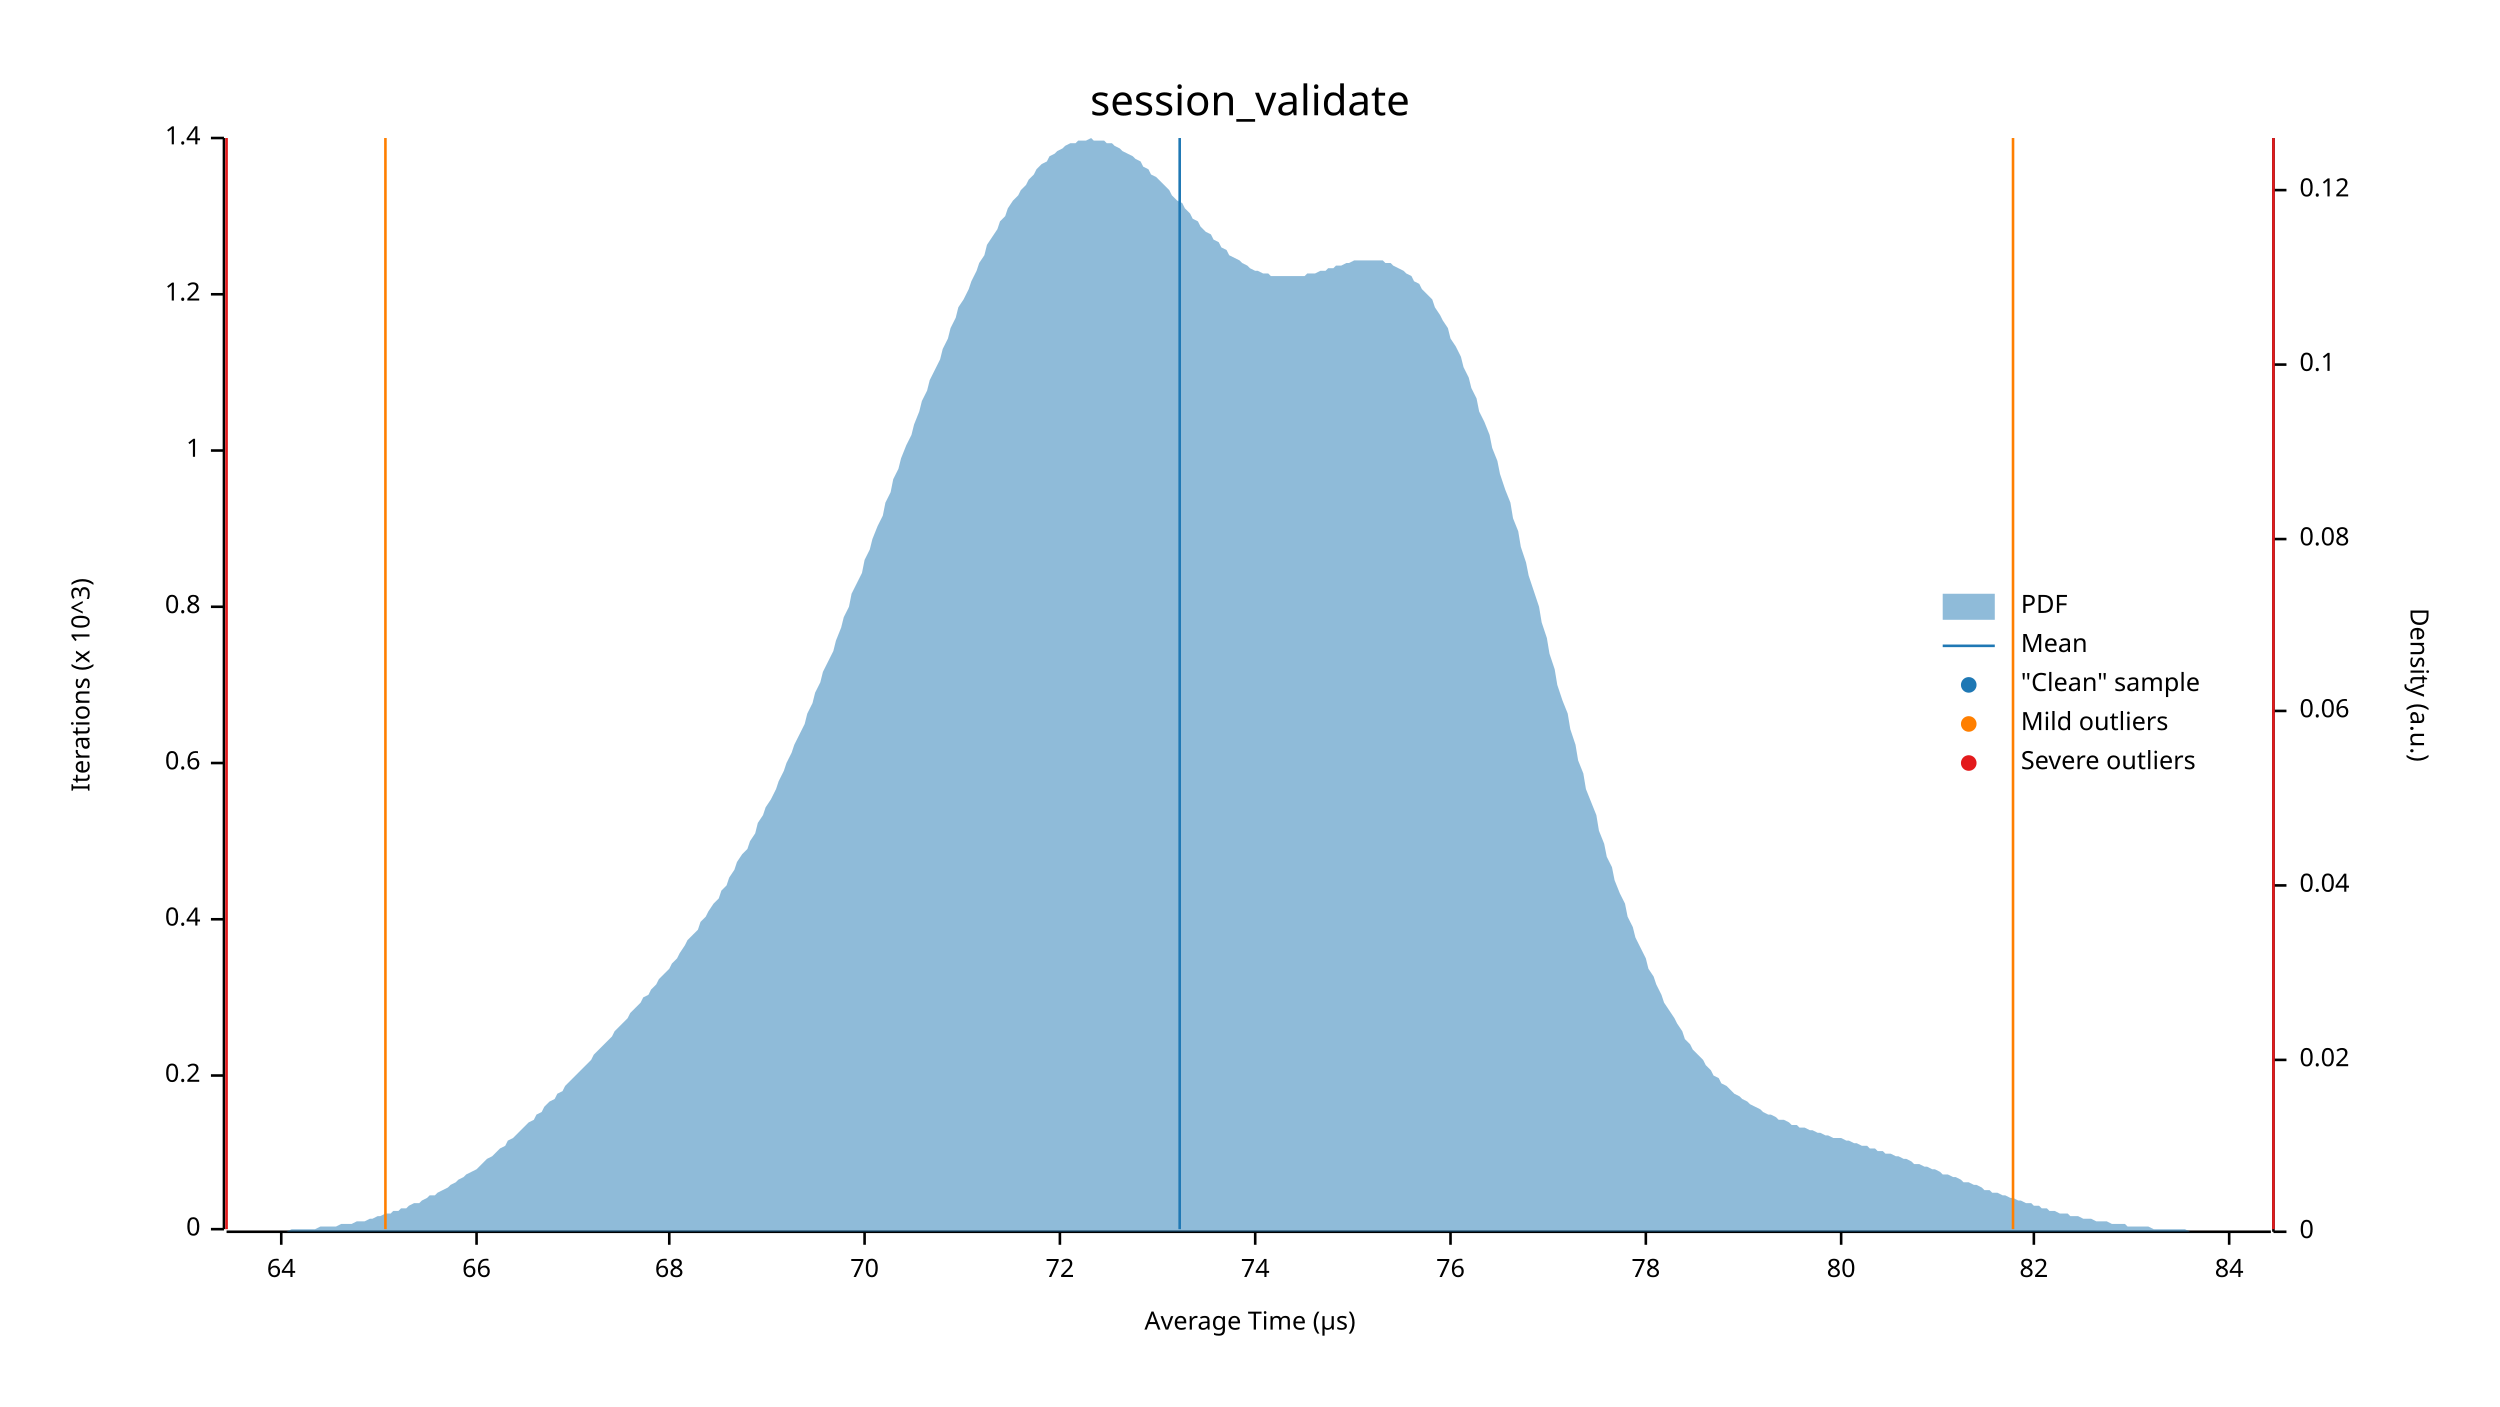
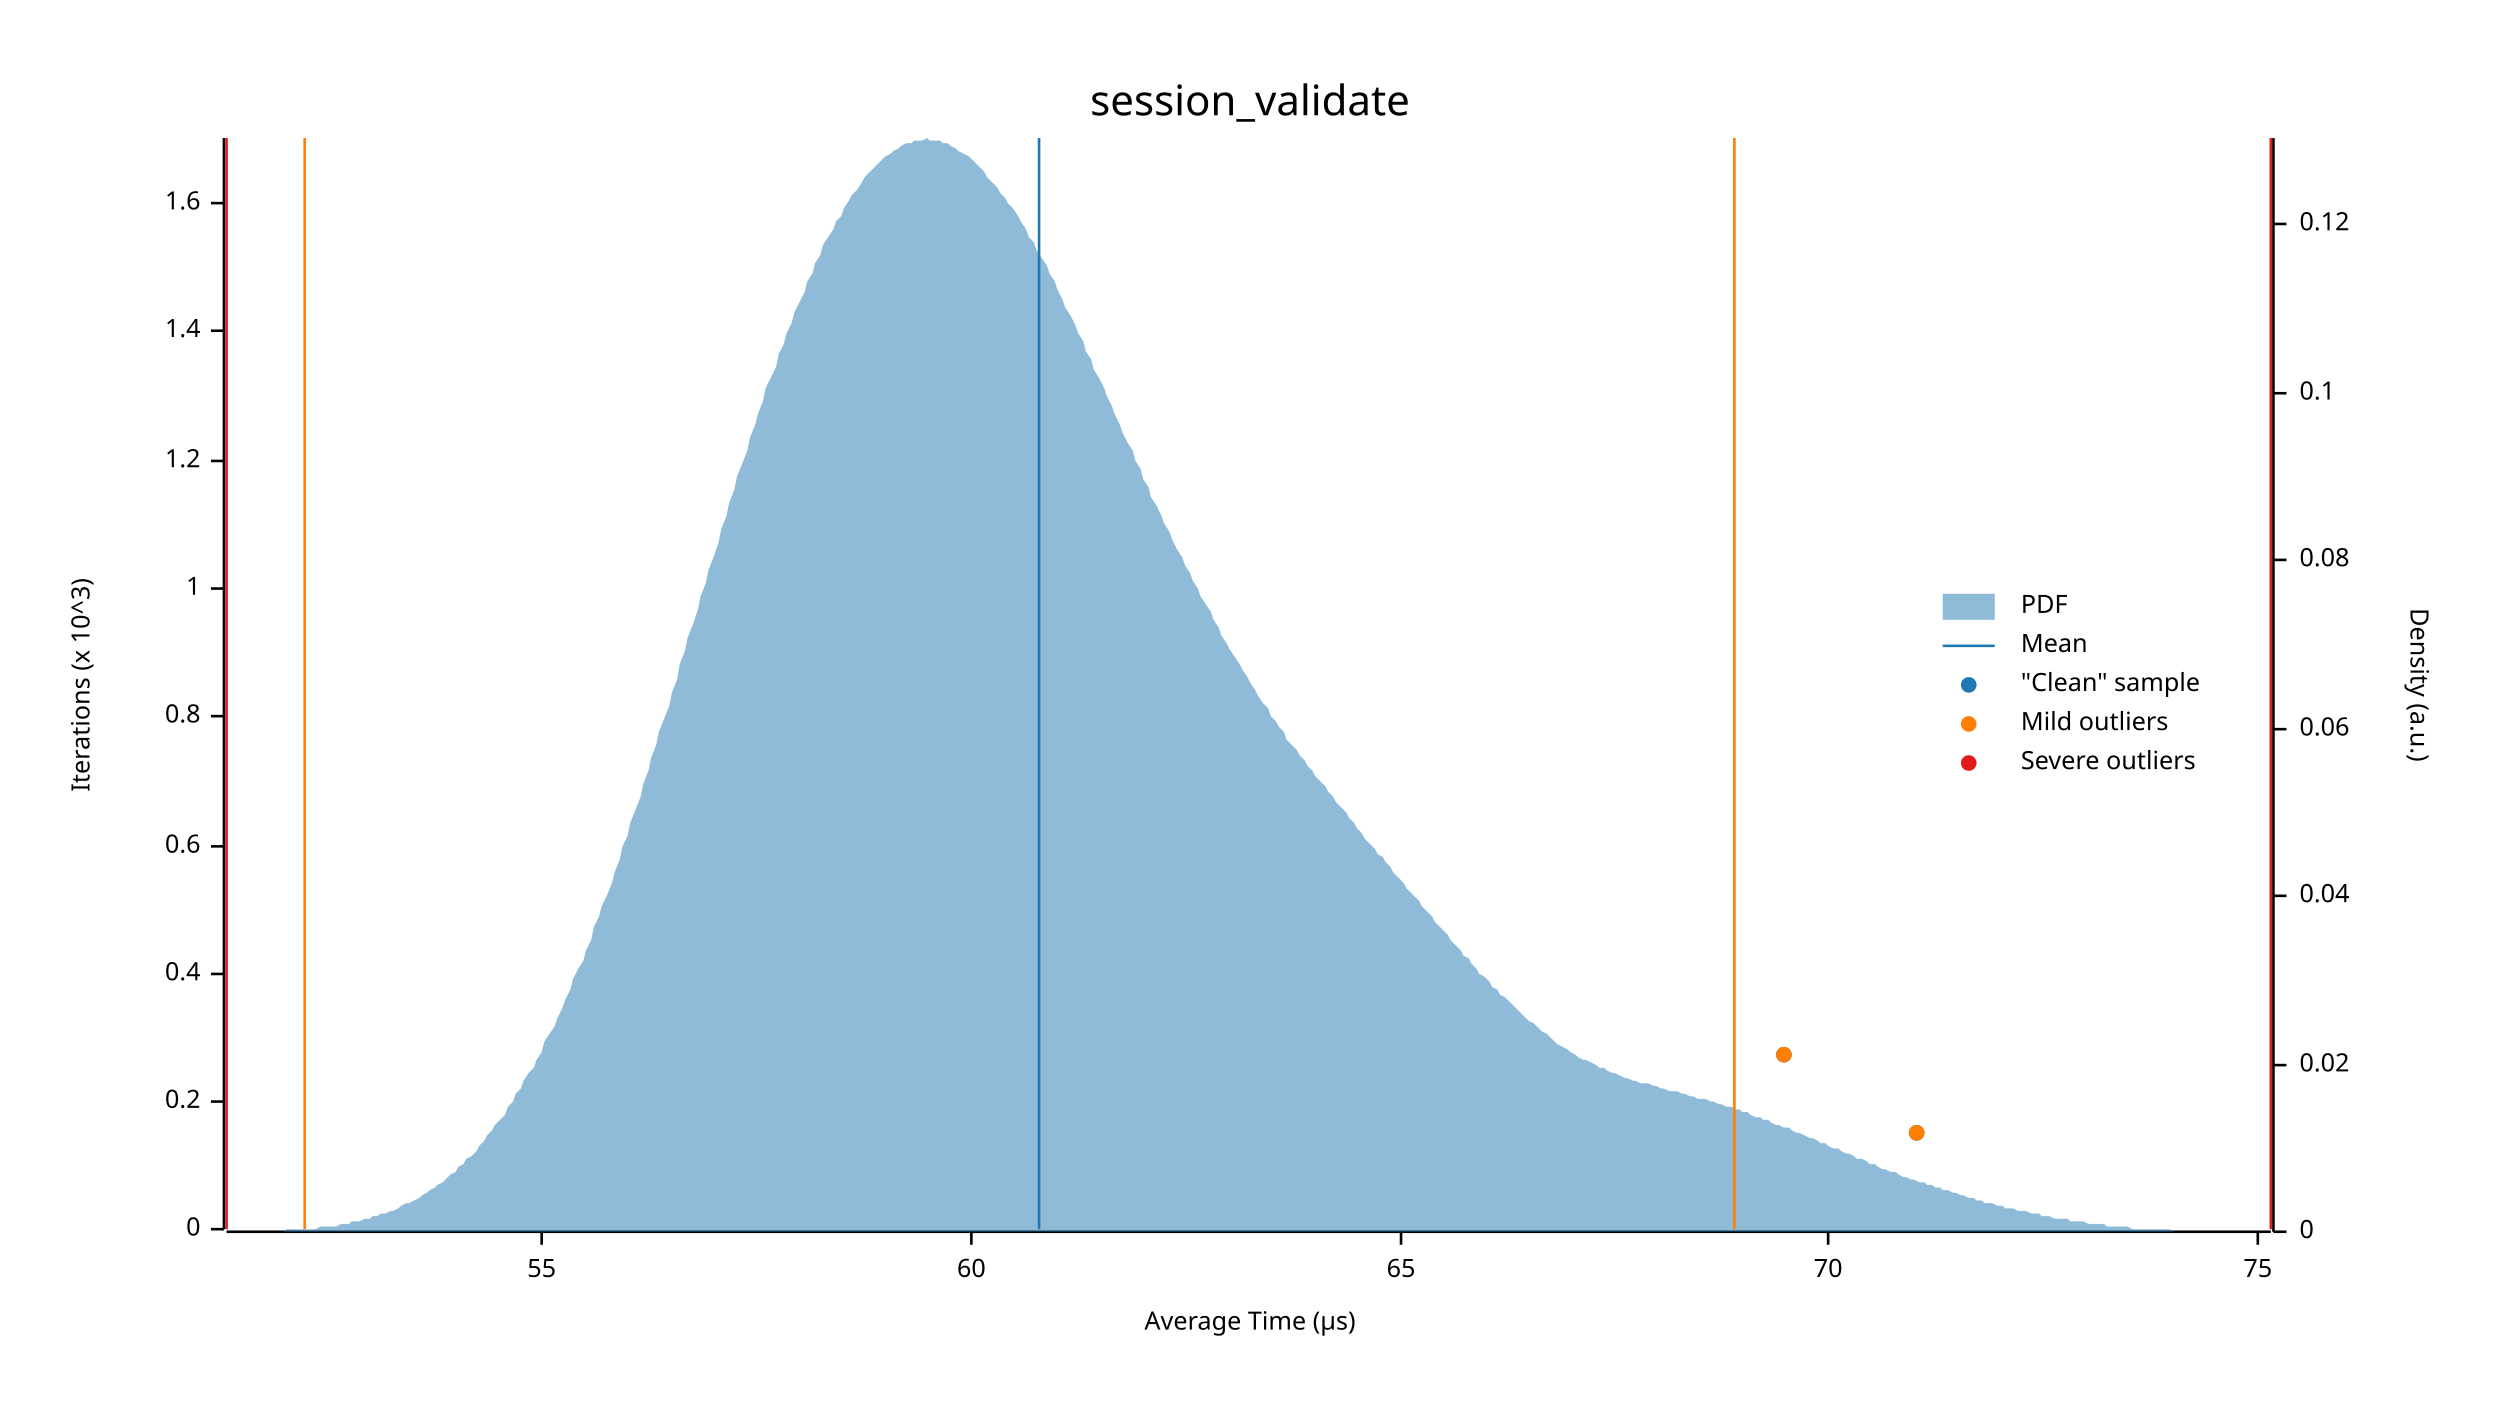
<svg xmlns="http://www.w3.org/2000/svg" width="960" height="540" viewBox="0 0 960 540">
  <text x="480" y="32" dy="0.76em" text-anchor="middle" font-family="sans-serif" font-size="16.129" opacity="1" fill="#000000">
session_validate
</text>
  <text x="27" y="263" dy="0.76em" text-anchor="middle" font-family="sans-serif" font-size="9.677" opacity="1" fill="#000000" transform="rotate(270, 27, 263)">
Iterations (x 10^3)
</text>
  <text x="480" y="513" dy="-0.5ex" text-anchor="middle" font-family="sans-serif" font-size="9.677" opacity="1" fill="#000000">
Average Time (µs)
</text>
  <polyline fill="none" opacity="1" stroke="#000000" stroke-width="1" points="86,53 86,472 " />
  <text x="77" y="472" dy="0.5ex" text-anchor="end" font-family="sans-serif" font-size="9.677" opacity="1" fill="#000000">
0
</text>
  <polyline fill="none" opacity="1" stroke="#000000" stroke-width="1" points="81,472 86,472 " />
-   <text x="77" y="413" dy="0.5ex" text-anchor="end" font-family="sans-serif" font-size="9.677" opacity="1" fill="#000000">
+   <text x="77" y="423" dy="0.5ex" text-anchor="end" font-family="sans-serif" font-size="9.677" opacity="1" fill="#000000">
0.2
</text>
-   <polyline fill="none" opacity="1" stroke="#000000" stroke-width="1" points="81,413 86,413 " />
-   <text x="77" y="353" dy="0.5ex" text-anchor="end" font-family="sans-serif" font-size="9.677" opacity="1" fill="#000000">
+   <polyline fill="none" opacity="1" stroke="#000000" stroke-width="1" points="81,423 86,423 " />
+   <text x="77" y="374" dy="0.5ex" text-anchor="end" font-family="sans-serif" font-size="9.677" opacity="1" fill="#000000">
0.4
</text>
-   <polyline fill="none" opacity="1" stroke="#000000" stroke-width="1" points="81,353 86,353 " />
-   <text x="77" y="293" dy="0.5ex" text-anchor="end" font-family="sans-serif" font-size="9.677" opacity="1" fill="#000000">
+   <polyline fill="none" opacity="1" stroke="#000000" stroke-width="1" points="81,374 86,374 " />
+   <text x="77" y="325" dy="0.5ex" text-anchor="end" font-family="sans-serif" font-size="9.677" opacity="1" fill="#000000">
0.6
</text>
-   <polyline fill="none" opacity="1" stroke="#000000" stroke-width="1" points="81,293 86,293 " />
-   <text x="77" y="233" dy="0.5ex" text-anchor="end" font-family="sans-serif" font-size="9.677" opacity="1" fill="#000000">
+   <polyline fill="none" opacity="1" stroke="#000000" stroke-width="1" points="81,325 86,325 " />
+   <text x="77" y="275" dy="0.5ex" text-anchor="end" font-family="sans-serif" font-size="9.677" opacity="1" fill="#000000">
0.8
</text>
-   <polyline fill="none" opacity="1" stroke="#000000" stroke-width="1" points="81,233 86,233 " />
-   <text x="77" y="173" dy="0.5ex" text-anchor="end" font-family="sans-serif" font-size="9.677" opacity="1" fill="#000000">
+   <polyline fill="none" opacity="1" stroke="#000000" stroke-width="1" points="81,275 86,275 " />
+   <text x="77" y="226" dy="0.5ex" text-anchor="end" font-family="sans-serif" font-size="9.677" opacity="1" fill="#000000">
1
</text>
-   <polyline fill="none" opacity="1" stroke="#000000" stroke-width="1" points="81,173 86,173 " />
-   <text x="77" y="113" dy="0.5ex" text-anchor="end" font-family="sans-serif" font-size="9.677" opacity="1" fill="#000000">
+   <polyline fill="none" opacity="1" stroke="#000000" stroke-width="1" points="81,226 86,226 " />
+   <text x="77" y="177" dy="0.5ex" text-anchor="end" font-family="sans-serif" font-size="9.677" opacity="1" fill="#000000">
1.2
</text>
-   <polyline fill="none" opacity="1" stroke="#000000" stroke-width="1" points="81,113 86,113 " />
-   <text x="77" y="53" dy="0.5ex" text-anchor="end" font-family="sans-serif" font-size="9.677" opacity="1" fill="#000000">
+   <polyline fill="none" opacity="1" stroke="#000000" stroke-width="1" points="81,177 86,177 " />
+   <text x="77" y="127" dy="0.5ex" text-anchor="end" font-family="sans-serif" font-size="9.677" opacity="1" fill="#000000">
1.4
</text>
-   <polyline fill="none" opacity="1" stroke="#000000" stroke-width="1" points="81,53 86,53 " />
+   <polyline fill="none" opacity="1" stroke="#000000" stroke-width="1" points="81,127 86,127 " />
+   <text x="77" y="78" dy="0.5ex" text-anchor="end" font-family="sans-serif" font-size="9.677" opacity="1" fill="#000000">
+ 1.6
+ </text>
+   <polyline fill="none" opacity="1" stroke="#000000" stroke-width="1" points="81,78 86,78 " />
  <polyline fill="none" opacity="1" stroke="#000000" stroke-width="1" points="87,473 872,473 " />
-   <text x="108" y="483" dy="0.76em" text-anchor="middle" font-family="sans-serif" font-size="9.677" opacity="1" fill="#000000">
- 64
+   <text x="208" y="483" dy="0.76em" text-anchor="middle" font-family="sans-serif" font-size="9.677" opacity="1" fill="#000000">
+ 55
</text>
-   <polyline fill="none" opacity="1" stroke="#000000" stroke-width="1" points="108,473 108,478 " />
-   <text x="183" y="483" dy="0.76em" text-anchor="middle" font-family="sans-serif" font-size="9.677" opacity="1" fill="#000000">
- 66
+   <polyline fill="none" opacity="1" stroke="#000000" stroke-width="1" points="208,473 208,478 " />
+   <text x="373" y="483" dy="0.76em" text-anchor="middle" font-family="sans-serif" font-size="9.677" opacity="1" fill="#000000">
+ 60
</text>
-   <polyline fill="none" opacity="1" stroke="#000000" stroke-width="1" points="183,473 183,478 " />
-   <text x="257" y="483" dy="0.76em" text-anchor="middle" font-family="sans-serif" font-size="9.677" opacity="1" fill="#000000">
- 68
+   <polyline fill="none" opacity="1" stroke="#000000" stroke-width="1" points="373,473 373,478 " />
+   <text x="538" y="483" dy="0.76em" text-anchor="middle" font-family="sans-serif" font-size="9.677" opacity="1" fill="#000000">
+ 65
</text>
-   <polyline fill="none" opacity="1" stroke="#000000" stroke-width="1" points="257,473 257,478 " />
-   <text x="332" y="483" dy="0.76em" text-anchor="middle" font-family="sans-serif" font-size="9.677" opacity="1" fill="#000000">
+   <polyline fill="none" opacity="1" stroke="#000000" stroke-width="1" points="538,473 538,478 " />
+   <text x="702" y="483" dy="0.76em" text-anchor="middle" font-family="sans-serif" font-size="9.677" opacity="1" fill="#000000">
70
</text>
-   <polyline fill="none" opacity="1" stroke="#000000" stroke-width="1" points="332,473 332,478 " />
-   <text x="407" y="483" dy="0.76em" text-anchor="middle" font-family="sans-serif" font-size="9.677" opacity="1" fill="#000000">
- 72
+   <polyline fill="none" opacity="1" stroke="#000000" stroke-width="1" points="702,473 702,478 " />
+   <text x="867" y="483" dy="0.76em" text-anchor="middle" font-family="sans-serif" font-size="9.677" opacity="1" fill="#000000">
+ 75
</text>
-   <polyline fill="none" opacity="1" stroke="#000000" stroke-width="1" points="407,473 407,478 " />
-   <text x="482" y="483" dy="0.76em" text-anchor="middle" font-family="sans-serif" font-size="9.677" opacity="1" fill="#000000">
- 74
- </text>
-   <polyline fill="none" opacity="1" stroke="#000000" stroke-width="1" points="482,473 482,478 " />
-   <text x="557" y="483" dy="0.76em" text-anchor="middle" font-family="sans-serif" font-size="9.677" opacity="1" fill="#000000">
- 76
- </text>
-   <polyline fill="none" opacity="1" stroke="#000000" stroke-width="1" points="557,473 557,478 " />
-   <text x="632" y="483" dy="0.76em" text-anchor="middle" font-family="sans-serif" font-size="9.677" opacity="1" fill="#000000">
- 78
- </text>
-   <polyline fill="none" opacity="1" stroke="#000000" stroke-width="1" points="632,473 632,478 " />
-   <text x="707" y="483" dy="0.76em" text-anchor="middle" font-family="sans-serif" font-size="9.677" opacity="1" fill="#000000">
- 80
- </text>
-   <polyline fill="none" opacity="1" stroke="#000000" stroke-width="1" points="707,473 707,478 " />
-   <text x="781" y="483" dy="0.76em" text-anchor="middle" font-family="sans-serif" font-size="9.677" opacity="1" fill="#000000">
- 82
- </text>
-   <polyline fill="none" opacity="1" stroke="#000000" stroke-width="1" points="781,473 781,478 " />
-   <text x="856" y="483" dy="0.76em" text-anchor="middle" font-family="sans-serif" font-size="9.677" opacity="1" fill="#000000">
- 84
- </text>
-   <polyline fill="none" opacity="1" stroke="#000000" stroke-width="1" points="856,473 856,478 " />
+   <polyline fill="none" opacity="1" stroke="#000000" stroke-width="1" points="867,473 867,478 " />
  <text x="933" y="263" dy="0.76em" text-anchor="middle" font-family="sans-serif" font-size="9.677" opacity="1" fill="#000000" transform="rotate(90, 933, 263)">
Density (a.u.)
</text>
  <polyline fill="none" opacity="1" stroke="#000000" stroke-width="1" points="873,53 873,473 " />
  <text x="883" y="473" dy="0.5ex" text-anchor="start" font-family="sans-serif" font-size="9.677" opacity="1" fill="#000000">
0
</text>
  <polyline fill="none" opacity="1" stroke="#000000" stroke-width="1" points="873,473 878,473 " />
-   <text x="883" y="407" dy="0.5ex" text-anchor="start" font-family="sans-serif" font-size="9.677" opacity="1" fill="#000000">
+   <text x="883" y="409" dy="0.5ex" text-anchor="start" font-family="sans-serif" font-size="9.677" opacity="1" fill="#000000">
0.02
</text>
-   <polyline fill="none" opacity="1" stroke="#000000" stroke-width="1" points="873,407 878,407 " />
-   <text x="883" y="340" dy="0.5ex" text-anchor="start" font-family="sans-serif" font-size="9.677" opacity="1" fill="#000000">
+   <polyline fill="none" opacity="1" stroke="#000000" stroke-width="1" points="873,409 878,409 " />
+   <text x="883" y="344" dy="0.5ex" text-anchor="start" font-family="sans-serif" font-size="9.677" opacity="1" fill="#000000">
0.04
</text>
-   <polyline fill="none" opacity="1" stroke="#000000" stroke-width="1" points="873,340 878,340 " />
-   <text x="883" y="273" dy="0.5ex" text-anchor="start" font-family="sans-serif" font-size="9.677" opacity="1" fill="#000000">
+   <polyline fill="none" opacity="1" stroke="#000000" stroke-width="1" points="873,344 878,344 " />
+   <text x="883" y="280" dy="0.5ex" text-anchor="start" font-family="sans-serif" font-size="9.677" opacity="1" fill="#000000">
0.06
</text>
-   <polyline fill="none" opacity="1" stroke="#000000" stroke-width="1" points="873,273 878,273 " />
-   <text x="883" y="207" dy="0.5ex" text-anchor="start" font-family="sans-serif" font-size="9.677" opacity="1" fill="#000000">
+   <polyline fill="none" opacity="1" stroke="#000000" stroke-width="1" points="873,280 878,280 " />
+   <text x="883" y="215" dy="0.5ex" text-anchor="start" font-family="sans-serif" font-size="9.677" opacity="1" fill="#000000">
0.08
</text>
-   <polyline fill="none" opacity="1" stroke="#000000" stroke-width="1" points="873,207 878,207 " />
-   <text x="883" y="140" dy="0.5ex" text-anchor="start" font-family="sans-serif" font-size="9.677" opacity="1" fill="#000000">
+   <polyline fill="none" opacity="1" stroke="#000000" stroke-width="1" points="873,215 878,215 " />
+   <text x="883" y="151" dy="0.5ex" text-anchor="start" font-family="sans-serif" font-size="9.677" opacity="1" fill="#000000">
0.1
</text>
-   <polyline fill="none" opacity="1" stroke="#000000" stroke-width="1" points="873,140 878,140 " />
-   <text x="883" y="73" dy="0.5ex" text-anchor="start" font-family="sans-serif" font-size="9.677" opacity="1" fill="#000000">
+   <polyline fill="none" opacity="1" stroke="#000000" stroke-width="1" points="873,151 878,151 " />
+   <text x="883" y="86" dy="0.5ex" text-anchor="start" font-family="sans-serif" font-size="9.677" opacity="1" fill="#000000">
0.12
</text>
-   <polyline fill="none" opacity="1" stroke="#000000" stroke-width="1" points="873,73 878,73 " />
-   <polygon opacity="0.5" fill="#1F78B4" points="87,473 88,473 90,473 91,473 93,473 94,473 96,473 98,473 99,473 101,473 102,473 104,473 105,473 107,473 109,473 110,473 112,472 113,472 115,472 116,472 118,472 120,472 121,472 123,471 124,471 126,471 127,471 129,471 131,470 132,470 134,470 135,470 137,469 138,469 140,469 142,468 143,468 145,467 146,467 148,466 150,466 151,465 153,465 154,464 156,464 157,463 159,462 161,462 162,461 164,460 165,459 167,459 168,458 170,457 172,456 173,455 175,454 176,453 178,452 179,451 181,450 183,449 184,448 186,446 187,445 189,444 190,443 192,441 194,440 195,438 197,437 198,436 200,434 201,433 203,431 205,430 206,428 208,427 209,425 211,423 213,422 214,420 216,419 217,417 219,415 220,414 222,412 224,410 225,409 227,407 228,405 230,403 231,402 233,400 235,398 236,396 238,394 239,393 241,391 242,389 244,387 246,385 247,383 249,382 250,380 252,378 253,376 255,374 257,372 258,370 260,368 261,366 263,363 264,361 266,359 268,357 269,354 271,352 272,350 274,347 276,345 277,342 279,340 280,337 282,334 283,331 285,328 287,326 288,323 290,320 291,316 293,313 294,310 296,307 298,303 299,300 301,296 302,293 304,289 305,286 307,282 309,278 310,274 312,270 313,266 315,262 316,258 318,254 320,250 321,246 323,241 324,237 326,233 327,228 329,224 331,220 332,215 334,211 335,207 337,202 339,198 340,193 342,189 343,184 345,180 346,176 348,171 350,167 351,163 353,158 354,154 356,150 357,146 359,142 361,138 362,134 364,130 365,126 367,122 368,118 370,115 372,111 373,108 375,104 376,101 378,98 379,94 381,91 383,88 384,85 386,83 387,80 389,77 391,75 392,73 394,71 395,69 397,67 398,65 400,63 402,62 403,60 405,59 406,58 408,57 409,56 411,55 413,55 414,54 416,54 417,54 419,53 420,54 422,54 424,54 425,55 427,55 428,56 430,57 431,58 433,59 435,60 436,61 438,62 439,64 441,65 442,67 444,68 446,70 447,71 449,73 450,75 452,77 454,78 455,80 457,82 458,84 460,85 461,87 463,89 465,90 466,92 468,93 469,95 471,96 472,98 474,99 476,100 477,101 479,102 480,103 482,104 483,104 485,105 487,105 488,106 490,106 491,106 493,106 494,106 496,106 498,106 499,106 501,106 502,105 504,105 505,105 507,104 509,104 510,103 512,103 513,102 515,102 517,101 518,101 520,100 521,100 523,100 524,100 526,100 528,100 529,100 531,100 532,101 534,101 535,102 537,103 539,104 540,105 542,106 543,108 545,109 546,111 548,113 550,115 551,118 553,121 554,123 556,126 557,130 559,133 561,137 562,141 564,145 565,149 567,153 568,158 570,162 572,167 573,172 575,177 576,182 578,188 580,193 581,199 583,204 584,210 586,216 587,221 589,227 591,233 592,239 594,245 595,251 597,257 598,263 600,269 602,274 603,280 605,286 606,292 608,297 609,303 611,308 613,313 614,319 616,324 617,329 619,333 620,338 622,343 624,347 625,352 627,356 628,360 630,364 632,368 633,372 635,375 636,378 638,382 639,385 641,388 643,391 644,393 646,396 647,399 649,401 650,403 652,405 654,407 655,409 657,411 658,413 660,414 661,416 663,417 665,419 666,420 668,421 669,422 671,423 672,424 674,425 676,426 677,427 679,428 680,428 682,429 683,430 685,430 687,431 688,432 690,432 691,433 693,433 695,434 696,434 698,435 699,435 701,436 702,436 704,437 706,437 707,437 709,438 710,438 712,439 713,439 715,440 717,440 718,441 720,441 721,442 723,442 724,443 726,443 728,444 729,444 731,445 732,445 734,446 735,447 737,447 739,448 740,448 742,449 743,449 745,450 746,451 748,451 750,452 751,452 753,453 754,454 756,454 758,455 759,455 761,456 762,457 764,457 765,458 767,458 769,459 770,459 772,460 773,460 775,461 776,461 778,462 780,462 781,463 783,463 784,464 786,464 787,465 789,465 791,466 792,466 794,466 795,467 797,467 798,467 800,468 802,468 803,468 805,469 806,469 808,469 809,469 811,470 813,470 814,470 816,470 817,471 819,471 821,471 822,471 824,471 825,471 827,472 828,472 830,472 832,472 833,472 835,472 836,472 838,472 839,472 841,473 843,473 844,473 846,473 847,473 849,473 850,473 852,473 854,473 855,473 857,473 858,473 860,473 861,473 863,473 865,473 866,473 868,473 869,473 871,473 873,473 873,473 87,473 " />
-   <polyline fill="none" opacity="1" stroke="#1F78B4" stroke-width="1" points="453,472 453,53 " />
-   <polyline fill="none" opacity="1" stroke="#FF7F00" stroke-width="1" points="148,472 148,53 " />
-   <polyline fill="none" opacity="1" stroke="#FF7F00" stroke-width="1" points="773,472 773,53 " />
+   <polyline fill="none" opacity="1" stroke="#000000" stroke-width="1" points="873,86 878,86 " />
+   <polygon opacity="0.5" fill="#1F78B4" points="87,473 88,473 90,473 91,473 93,473 94,473 96,473 98,473 99,473 101,473 102,473 104,473 105,473 107,473 109,473 110,472 112,472 113,472 115,472 116,472 118,472 120,472 121,472 123,471 124,471 126,471 127,471 129,471 131,470 132,470 134,470 135,469 137,469 138,469 140,468 142,468 143,467 145,467 146,466 148,466 150,465 151,465 153,464 154,463 156,462 157,462 159,461 161,460 162,459 164,458 165,457 167,456 168,455 170,454 172,452 173,451 175,450 176,448 178,447 179,445 181,444 183,442 184,440 186,438 187,436 189,434 190,432 192,430 194,428 195,425 197,423 198,420 200,418 201,415 203,412 205,410 206,407 208,404 209,400 211,397 213,394 214,391 216,387 217,384 219,380 220,376 222,372 224,369 225,365 227,361 228,356 230,352 231,348 233,344 235,339 236,335 238,330 239,325 241,321 242,316 244,311 246,306 247,301 249,296 250,291 252,286 253,281 255,276 257,271 258,266 260,261 261,255 263,250 264,245 266,240 268,234 269,229 271,224 272,219 274,214 276,208 277,203 279,198 280,193 282,188 283,183 285,178 287,173 288,168 290,163 291,159 293,154 294,149 296,145 298,141 299,136 301,132 302,128 304,124 305,120 307,116 309,112 310,108 312,105 313,101 315,98 316,94 318,91 320,88 321,85 323,83 324,80 326,77 327,75 329,73 331,70 332,68 334,66 335,65 337,63 339,61 340,60 342,59 343,58 345,57 346,56 348,55 350,55 351,54 353,54 354,54 356,53 357,54 359,54 361,54 362,55 364,55 365,56 367,57 368,58 370,59 372,60 373,61 375,63 376,64 378,66 379,68 381,70 383,72 384,74 386,76 387,78 389,80 391,83 392,85 394,88 395,91 397,93 398,96 400,99 402,102 403,105 405,108 406,111 408,115 409,118 411,121 413,125 414,128 416,131 417,135 419,138 420,142 422,145 424,149 425,152 427,156 428,159 430,163 431,166 433,170 435,173 436,177 438,180 439,184 441,187 442,191 444,194 446,198 447,201 449,204 450,207 452,211 454,214 455,217 457,220 458,223 460,226 461,229 463,232 465,235 466,238 468,241 469,244 471,247 472,249 474,252 476,255 477,257 479,260 480,262 482,265 483,267 485,270 487,272 488,275 490,277 491,279 493,281 494,284 496,286 498,288 499,290 501,292 502,294 504,296 505,298 507,300 509,302 510,304 512,306 513,308 515,310 517,312 518,314 520,316 521,318 523,320 524,322 526,324 528,326 529,328 531,329 532,331 534,333 535,335 537,337 539,339 540,341 542,343 543,344 545,346 546,348 548,350 550,352 551,354 553,356 554,357 556,359 557,361 559,363 561,365 562,367 564,368 565,370 567,372 568,374 570,375 572,377 573,379 575,380 576,382 578,383 580,385 581,386 583,388 584,389 586,391 587,392 589,393 591,395 592,396 594,397 595,398 597,400 598,401 600,402 602,403 603,404 605,405 606,406 608,407 609,407 611,408 613,409 614,410 616,410 617,411 619,412 620,412 622,413 624,414 625,414 627,415 628,415 630,416 632,416 633,416 635,417 636,417 638,418 639,418 641,419 643,419 644,419 646,420 647,420 649,421 650,421 652,422 654,422 655,422 657,423 658,423 660,424 661,424 663,425 665,425 666,426 668,426 669,427 671,427 672,428 674,429 676,429 677,430 679,430 680,431 682,432 683,432 685,433 687,433 688,434 690,435 691,435 693,436 695,437 696,437 698,438 699,439 701,439 702,440 704,441 706,441 707,442 709,443 710,443 712,444 713,445 715,445 717,446 718,447 720,447 721,448 723,449 724,449 726,450 728,450 729,451 731,452 732,452 734,453 735,453 737,454 739,454 740,455 742,455 743,456 745,456 746,457 748,457 750,458 751,458 753,459 754,459 756,460 758,460 759,461 761,461 762,462 764,462 765,462 767,463 769,463 770,464 772,464 773,464 775,465 776,465 778,465 780,466 781,466 783,466 784,467 786,467 787,467 789,468 791,468 792,468 794,468 795,469 797,469 798,469 800,469 802,470 803,470 805,470 806,470 808,470 809,471 811,471 813,471 814,471 816,471 817,471 819,472 821,472 822,472 824,472 825,472 827,472 828,472 830,472 832,472 833,472 835,473 836,473 838,473 839,473 841,473 843,473 844,473 846,473 847,473 849,473 850,473 852,473 854,473 855,473 857,473 858,473 860,473 861,473 863,473 865,473 866,473 868,473 869,473 871,473 873,473 873,473 87,473 " />
+   <polyline fill="none" opacity="1" stroke="#1F78B4" stroke-width="1" points="399,472 399,53 " />
+   <polyline fill="none" opacity="1" stroke="#FF7F00" stroke-width="1" points="117,472 117,53 " />
+   <polyline fill="none" opacity="1" stroke="#FF7F00" stroke-width="1" points="666,472 666,53 " />
  <polyline fill="none" opacity="1" stroke="#E31A1C" stroke-width="1" points="87,472 87,53 " />
-   <polyline fill="none" opacity="1" stroke="#E31A1C" stroke-width="1" points="873,472 873,53 " />
+   <polyline fill="none" opacity="1" stroke="#E31A1C" stroke-width="1" points="872,472 872,53 " />
+   <circle cx="736" cy="435" r="3" opacity="1" fill="#1F78B4" stroke="none" stroke-width="1" />
+   <circle cx="685" cy="405" r="3" opacity="1" fill="#1F78B4" stroke="none" stroke-width="1" />
+   <circle cx="736" cy="435" r="3" opacity="1" fill="#FF7F00" stroke="none" stroke-width="1" />
+   <circle cx="685" cy="405" r="3" opacity="1" fill="#FF7F00" stroke="none" stroke-width="1" />
  <text x="776" y="228" dy="0.76em" text-anchor="start" font-family="sans-serif" font-size="9.677" opacity="1" fill="#000000">
PDF
</text>
  <text x="776" y="243" dy="0.76em" text-anchor="start" font-family="sans-serif" font-size="9.677" opacity="1" fill="#000000">
Mean
</text>
  <text x="776" y="258" dy="0.76em" text-anchor="start" font-family="sans-serif" font-size="9.677" opacity="1" fill="#000000">
"Clean" sample
</text>
  <text x="776" y="273" dy="0.76em" text-anchor="start" font-family="sans-serif" font-size="9.677" opacity="1" fill="#000000">
Mild outliers
</text>
  <text x="776" y="288" dy="0.76em" text-anchor="start" font-family="sans-serif" font-size="9.677" opacity="1" fill="#000000">
Severe outliers
</text>
  <rect x="746" y="228" width="20" height="10" opacity="0.5" fill="#1F78B4" stroke="none" />
  <polyline fill="none" opacity="1" stroke="#1F78B4" stroke-width="1" points="746,248 766,248 " />
  <circle cx="756" cy="263" r="3" opacity="1" fill="#1F78B4" stroke="none" stroke-width="1" />
  <circle cx="756" cy="278" r="3" opacity="1" fill="#FF7F00" stroke="none" stroke-width="1" />
  <circle cx="756" cy="293" r="3" opacity="1" fill="#E31A1C" stroke="none" stroke-width="1" />
</svg>
